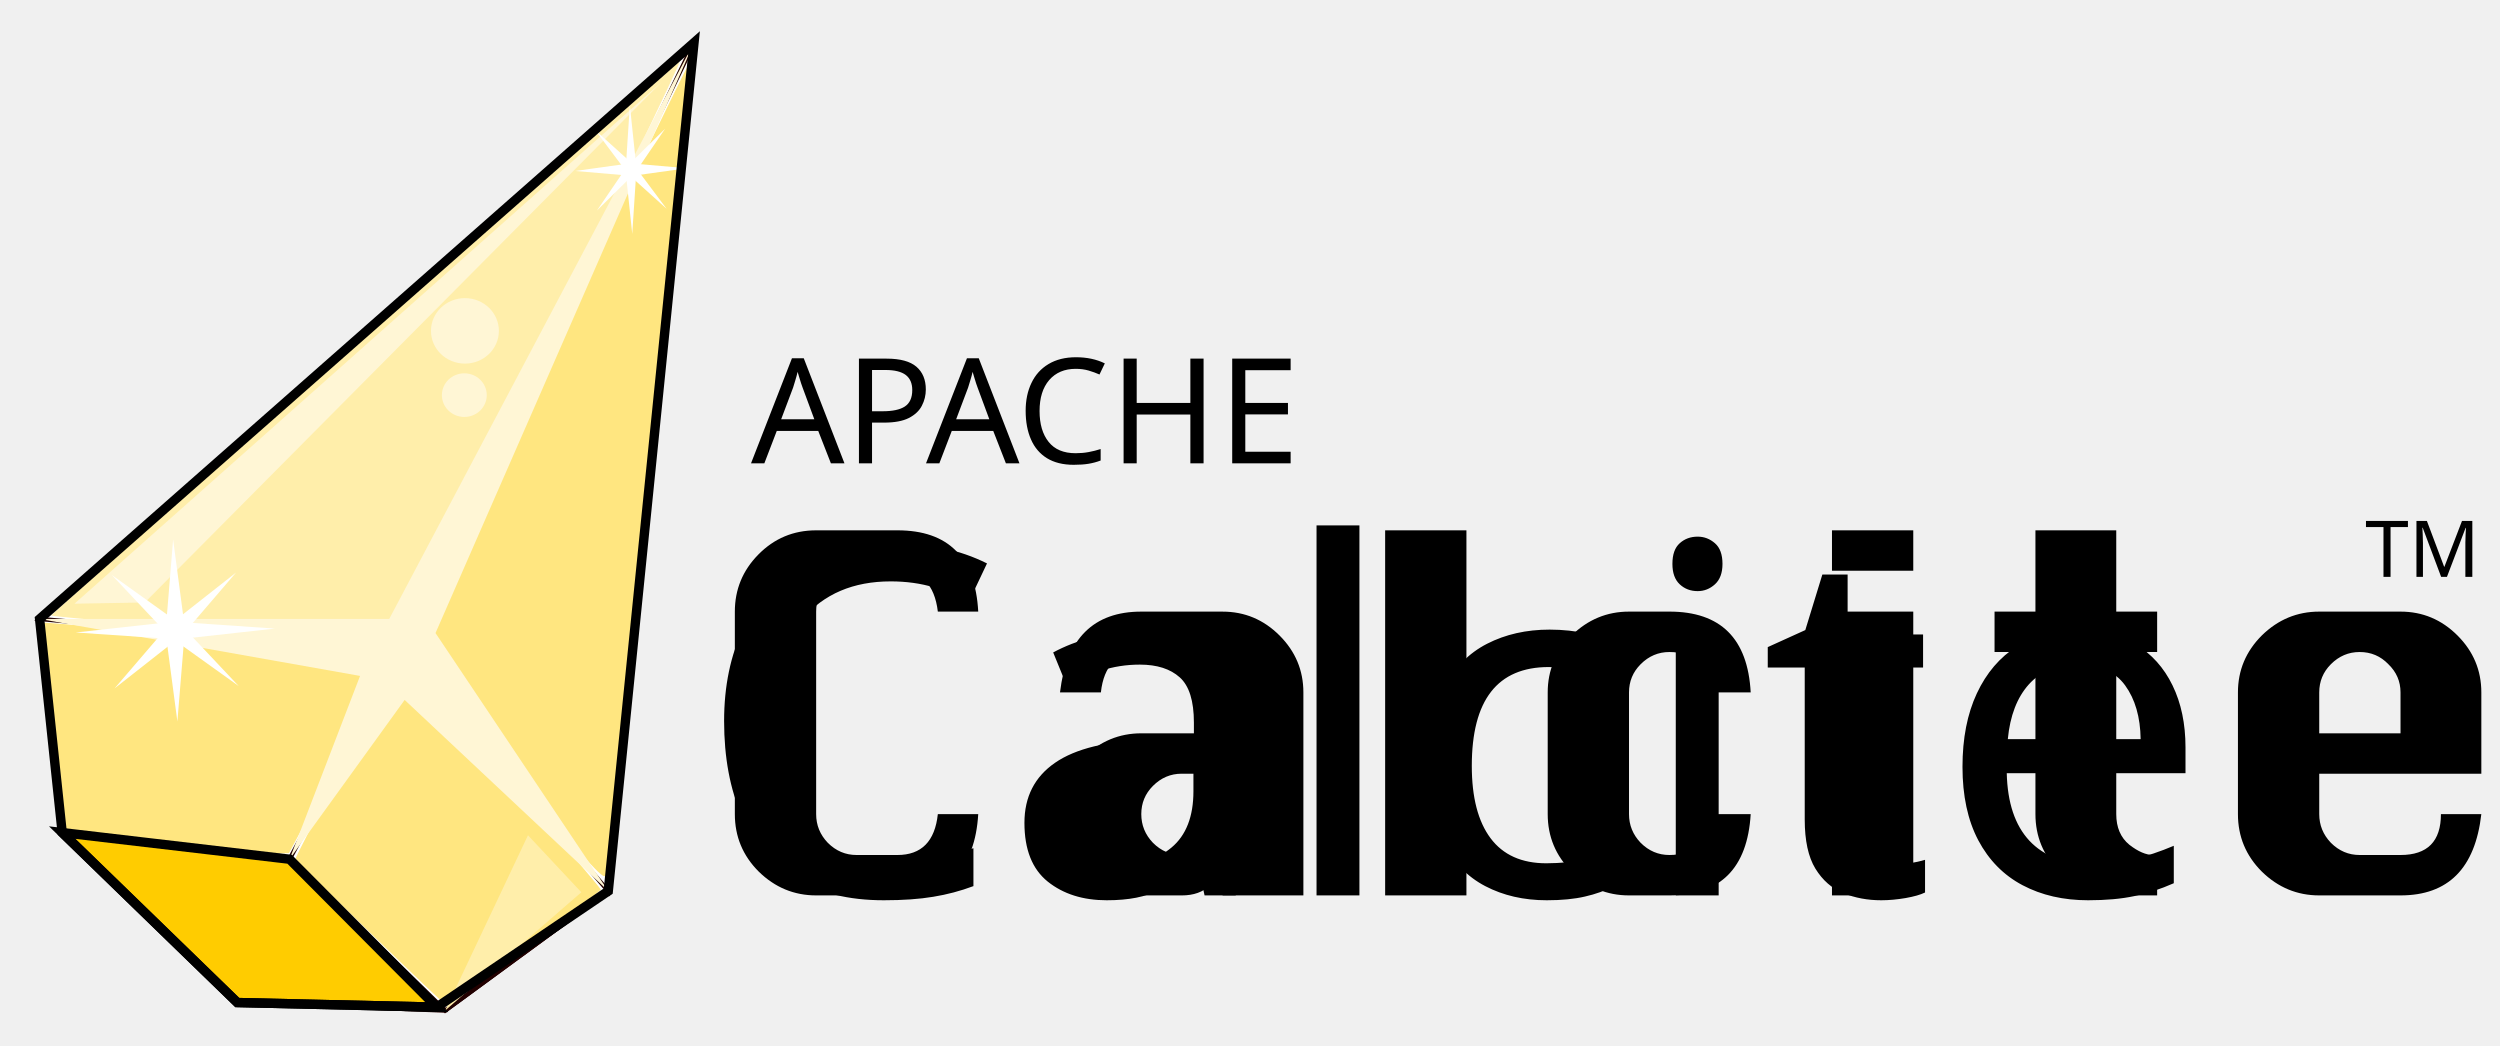
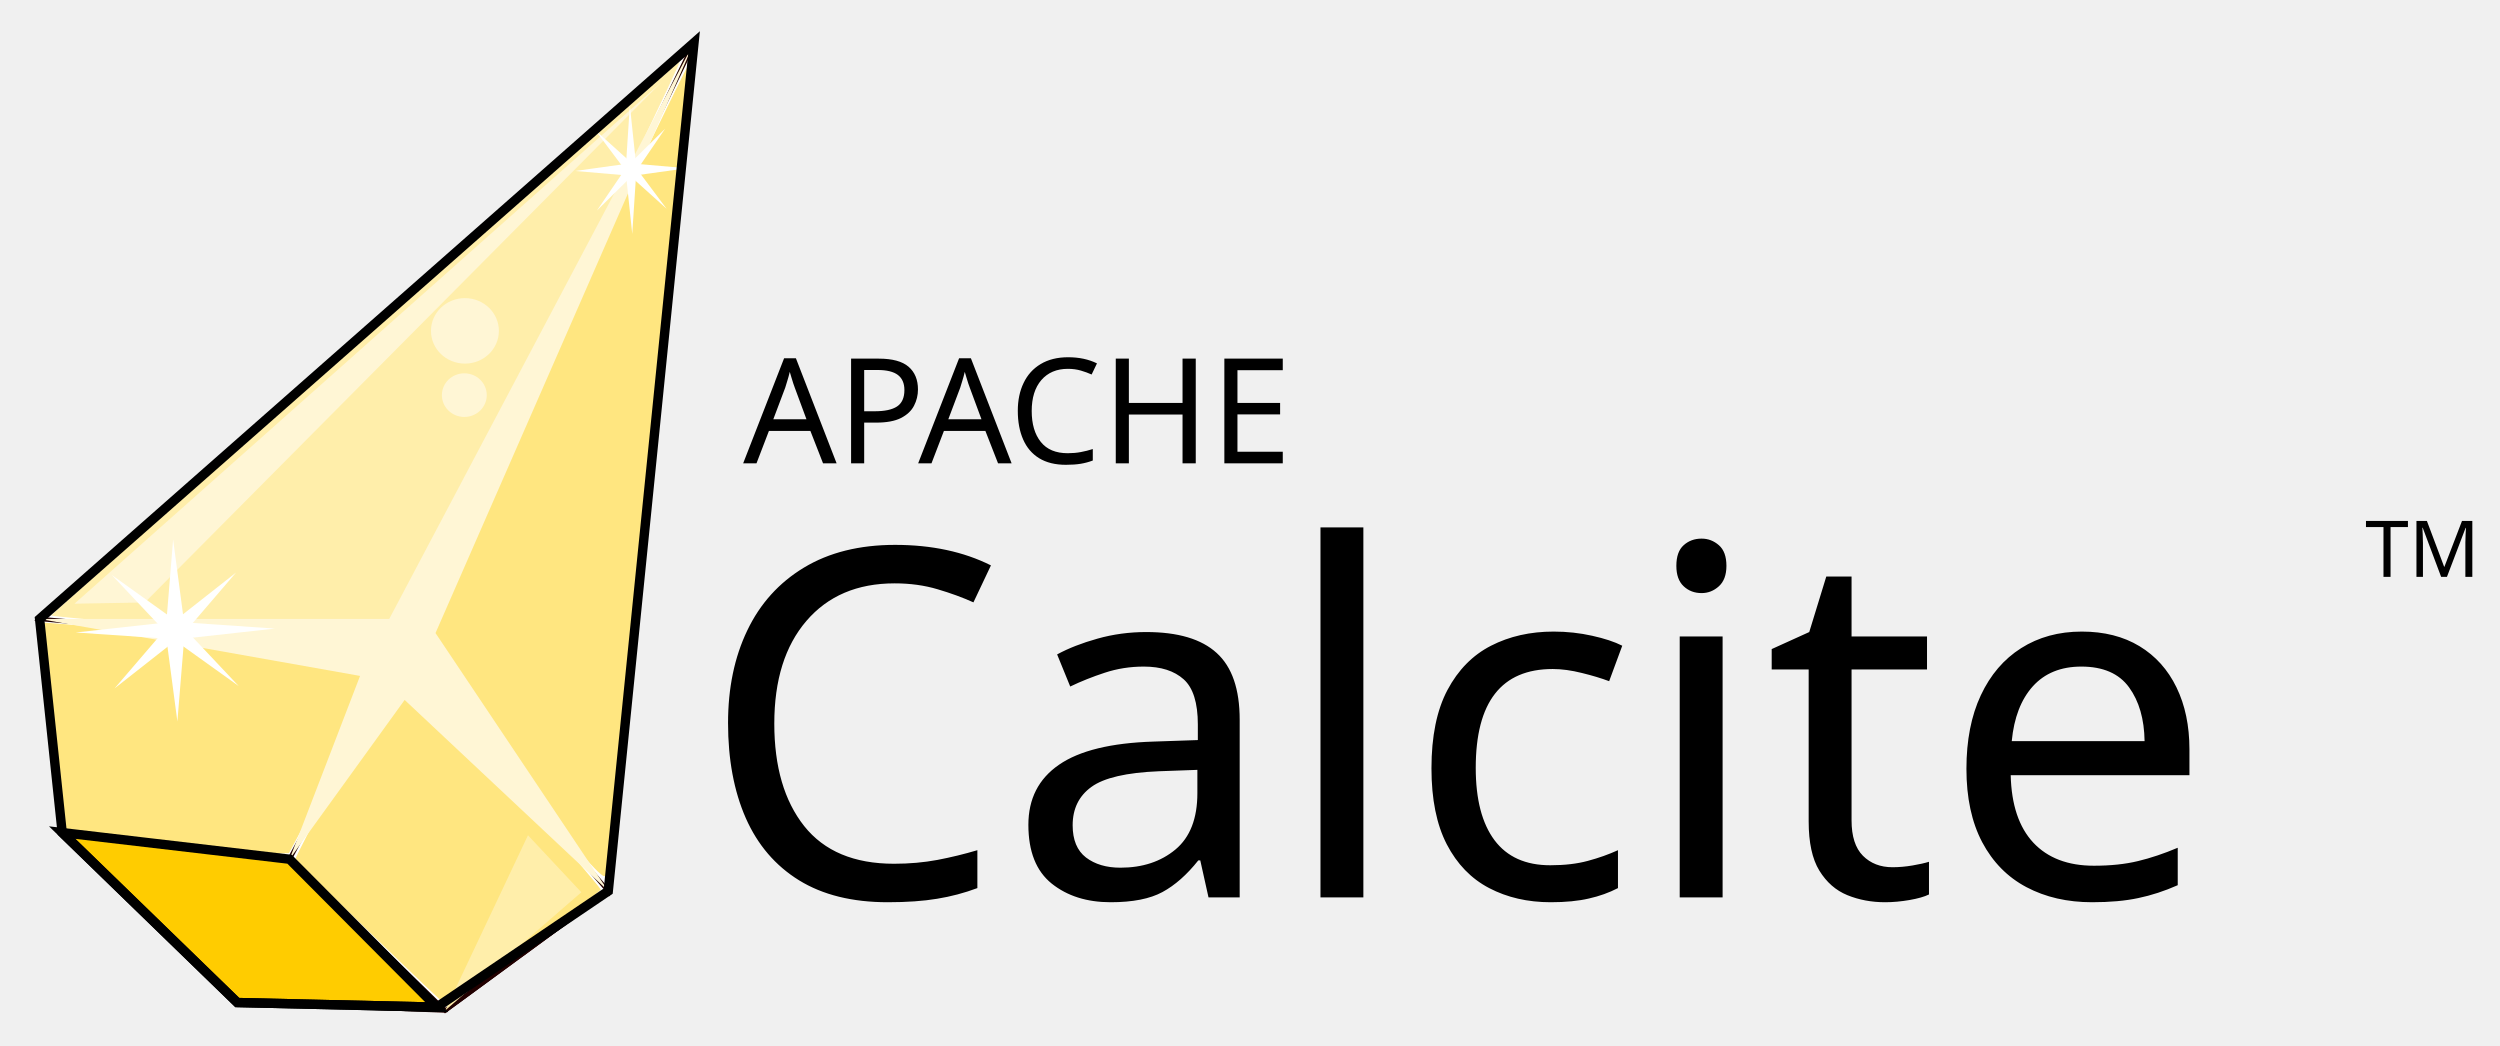
- <svg xmlns="http://www.w3.org/2000/svg" xmlns:xlink="http://www.w3.org/1999/xlink" width="337mm" height="141mm" viewBox="0 0 337 141" version="1.1" id="svg8">
+ <svg xmlns="http://www.w3.org/2000/svg" width="337mm" height="141mm" viewBox="0 0 337 141" version="1.1" id="svg8">
  <defs id="defs2" />
  <g id="layer1" transform="translate(0,-156)">
    <path style="opacity:1;fill:#ffffff;fill-opacity:0.987;fill-rule:nonzero;stroke:#220000;stroke-width:0.6;stroke-miterlimit:4;stroke-dasharray:none;stroke-opacity:1" d="M 5.337,239.436 93.553,161.748 81.994,276.116 60.006,292.218 31.984,291.143 8.383,268.234 Z" id="path825" />
    <path id="path830" d="M 5.337,239.436 93.553,161.748 81.994,276.116 60.006,292.218 39.03,271.823 8.383,268.234 Z" style="opacity:1;fill:#ffffff;fill-opacity:0.987;fill-rule:nonzero;stroke:#220000;stroke-width:0.6;stroke-miterlimit:4;stroke-dasharray:none;stroke-opacity:1" />
    <path style="opacity:1;fill:#ffffff;fill-opacity:0.987;fill-rule:nonzero;stroke:#220000;stroke-width:0.6;stroke-miterlimit:4;stroke-dasharray:none;stroke-opacity:1" d="M 5.337,239.436 93.553,161.748 81.994,276.116 54.096,243.703 Z" id="path834" />
    <path style="opacity:1;fill:#ffffff;fill-opacity:0.367;fill-rule:nonzero;stroke:#220000;stroke-width:0.6;stroke-miterlimit:4;stroke-dasharray:none;stroke-opacity:1" d="m 54.096,243.703 39.457,-81.954 -39.457,81.954 -15.066,28.121 z" id="path856" />
    <path style="opacity:1;fill:#ffeeaa;fill-opacity:1;fill-rule:nonzero;stroke:none;stroke-width:0.741;stroke-miterlimit:4;stroke-dasharray:none;stroke-opacity:1" d="m 30.037,241.176 c -12.633,-1.124 -23.042,-2.115 -23.131,-2.204 -0.089,-0.089 18.912,-16.957 42.224,-37.484 23.312,-20.528 42.44,-37.269 42.506,-37.203 0.258,0.258 -37.793,78.839 -38.198,78.885 -0.237,0.027 -10.768,-0.87 -23.401,-1.994 z" id="path874" />
    <path style="opacity:1;fill:#ffe680;fill-opacity:1;fill-rule:nonzero;stroke:none;stroke-width:0.741;stroke-miterlimit:4;stroke-dasharray:none;stroke-opacity:1" d="m 68.207,259.391 c -7.282,-8.471 -13.287,-15.534 -13.345,-15.696 -0.118,-0.327 37.594,-78.819 37.779,-78.634 0.162,0.162 -10.666,107.692 -10.958,108.818 -0.224,0.863 -0.956,0.075 -13.476,-14.489 z" id="path876" />
    <path style="opacity:1;fill:#ffe680;fill-opacity:1;fill-rule:nonzero;stroke:none;stroke-width:0.741;stroke-miterlimit:4;stroke-dasharray:none;stroke-opacity:1" d="m 49.901,281.748 c -5.484,-5.323 -10.018,-9.802 -10.075,-9.953 -0.111,-0.29 13.507,-25.992 14.146,-26.699 0.289,-0.32 3.347,3.046 13.66,15.037 7.308,8.497 13.318,15.596 13.354,15.776 0.062,0.305 -20.452,15.534 -20.907,15.522 -0.114,-0.003 -4.694,-4.361 -10.178,-9.684 z" id="path878" />
    <path style="opacity:1;fill:#ffe680;fill-opacity:1;fill-rule:nonzero;stroke:none;stroke-width:0.741;stroke-miterlimit:4;stroke-dasharray:none;stroke-opacity:1" d="m 22.441,269.471 c -7.461,-0.897 -13.588,-1.654 -13.614,-1.683 -0.069,-0.075 -3.002,-27.833 -2.944,-27.864 0.165,-0.088 47.102,4.147 47.216,4.26 0.077,0.077 -3.076,6.143 -7.005,13.481 l -7.145,13.341 -1.471,0.048 c -0.809,0.026 -7.576,-0.686 -15.037,-1.583 z" id="path880" />
    <path style="opacity:1;fill:#ffcc00;fill-opacity:1;fill-rule:nonzero;stroke:none;stroke-width:0.741;stroke-miterlimit:4;stroke-dasharray:none;stroke-opacity:1" d="m 46.632,291.257 c -5.124,-0.225 -10.455,-0.423 -11.845,-0.441 l -2.529,-0.032 -11.13,-10.832 c -6.121,-5.957 -11.076,-10.886 -11.009,-10.952 0.066,-0.066 6.507,0.632 14.312,1.553 l 14.192,1.673 1.798,1.671 c 0.989,0.919 5.547,5.315 10.128,9.769 l 8.33,8.098 -1.465,-0.049 c -0.806,-0.027 -5.658,-0.233 -10.782,-0.458 z" id="path882" />
    <path style="fill:#fff6d5;stroke:none;stroke-width:0.265px;stroke-linecap:butt;stroke-linejoin:miter;stroke-opacity:1" d="M 5.337,239.436 H 52.466 l 41.087,-77.687 -34.846,79.586 23.287,34.781 -27.448,-25.766 -15.516,21.474 9.506,-24.71 z" id="path884" />
    <path style="fill:none;stroke:#000000;stroke-width:0.265px;stroke-linecap:butt;stroke-linejoin:miter;stroke-opacity:1" d="m 5.337,239.436 c 0,0 0,0 0,0 z" id="path886" />
    <path style="fill:#fff6d5;stroke:none;stroke-width:0.265px;stroke-linecap:butt;stroke-linejoin:miter;stroke-opacity:1" d="m 89.151,167.094 -79.109,70.283 9.48,-0.163 z" id="path888" />
    <g id="g893" transform="translate(-44.38692,74.24189)">
      <path id="path890" d="m 104.393,217.976 18.358,-15.94 -7.192,-7.682 z" style="fill:#ffeeaa;stroke:none;stroke-width:0.265px;stroke-linecap:butt;stroke-linejoin:miter;stroke-opacity:1" />
    </g>
    <ellipse style="opacity:1;fill:#fff6d5;fill-opacity:1;fill-rule:nonzero;stroke:none;stroke-width:0.696;stroke-miterlimit:4;stroke-dasharray:none;stroke-opacity:1" id="path895" cx="62.672" cy="200.601" rx="4.577" ry="4.413" />
    <ellipse style="opacity:1;fill:#fff6d5;fill-opacity:1;fill-rule:nonzero;stroke:none;stroke-width:0.462;stroke-miterlimit:4;stroke-dasharray:none;stroke-opacity:1" id="path895-7" cx="62.591" cy="209.264" rx="3.024" ry="2.942" />
    <g transform="matrix(1.545549,0,0,1.363124,-22.32941,74.76748)" id="g922-9" style="fill:#ffffff;fill-opacity:1;stroke:none">
      <path transform="matrix(0.3795313,0,0,0.3931555,14.72036,79.46441)" d="m 40.045,130.936 -2.523,-20.83 -20.85,-1.562 20.83,-2.523 1.562,-20.85 2.523,20.83 20.85,1.562 -20.83,2.523 z" id="path914-3" style="opacity:1;fill:#ffffff;fill-opacity:1;fill-rule:nonzero;stroke:none;stroke-width:0.2;stroke-miterlimit:4;stroke-dasharray:none;stroke-opacity:1" />
      <path d="m 40.045,130.936 -2.523,-20.83 -20.85,-1.562 20.83,-2.523 1.562,-20.85 2.523,20.83 20.85,1.562 -20.83,2.523 z" id="path918-8" style="opacity:1;fill:#ffffff;fill-opacity:1;fill-rule:nonzero;stroke:none;stroke-width:0.2;stroke-miterlimit:4;stroke-dasharray:none;stroke-opacity:1" transform="matrix(0.2366658,-0.2451615,0.2366658,0.2451615,-5.201034,105.1529)" />
    </g>
    <g transform="matrix(0.8680222,0,0,0.9634275,59.25626,61.37614)" id="g922-9-0" style="fill:#ffffff;fill-opacity:1;stroke:none">
      <path transform="matrix(0.3795313,0,0,0.3931555,14.72036,79.46441)" d="m 40.045,130.936 -2.523,-20.83 -20.85,-1.562 20.83,-2.523 1.562,-20.85 2.523,20.83 20.85,1.562 -20.83,2.523 z" id="path914-3-2" style="opacity:1;fill:#ffffff;fill-opacity:1;fill-rule:nonzero;stroke:none;stroke-width:0.2;stroke-miterlimit:4;stroke-dasharray:none;stroke-opacity:1" />
      <path d="m 40.045,130.936 -2.523,-20.83 -20.85,-1.562 20.83,-2.523 1.562,-20.85 2.523,20.83 20.85,1.562 -20.83,2.523 z" id="path918-8-4" style="opacity:1;fill:#ffffff;fill-opacity:1;fill-rule:nonzero;stroke:none;stroke-width:0.2;stroke-miterlimit:4;stroke-dasharray:none;stroke-opacity:1" transform="matrix(0.2366658,-0.2451615,0.2366658,0.2451615,-5.201034,105.1529)" />
    </g>
-     <text xml:space="preserve" style="font-style:normal;font-variant:normal;font-weight:normal;font-stretch:normal;font-size:19.756px;line-height:1.25;font-family:Silom;-inkscape-font-specification:Silom;letter-spacing:0px;word-spacing:0px;fill:#000000;fill-opacity:1;stroke:none;stroke-width:0.265" x="101.239" y="218.45" id="text1538">
-       <tspan x="101.239" y="218.45" style="font-style:normal;font-variant:normal;font-weight:normal;font-stretch:normal;font-size:19.756px;font-family:Silom;-inkscape-font-specification:Silom;stroke-width:0.265" id="tspan1540">APACHE</tspan>
+     <text xml:space="preserve" style="font-style:normal;font-variant:normal;font-weight:normal;font-stretch:normal;font-size:19.756px;line-height:1.25;font-family:Silom;-inkscape-font-specification:Silom;letter-spacing:0px;word-spacing:0px;fill:#000000;fill-opacity:1;stroke:none;stroke-width:0.265" x="100.181" y="218.45" id="text1538">
+       <tspan x="100.181" y="218.45" style="font-style:normal;font-variant:normal;font-weight:normal;font-stretch:normal;font-size:19.756px;font-family:Silom;-inkscape-font-specification:Silom;stroke-width:0.265" id="tspan1540">APACHE</tspan>
    </text>
-     <path xlink:href="#text1546" style="font-style:normal;font-variant:normal;font-weight:normal;font-stretch:normal;font-size:65.617px;line-height:1.25;font-family:Silom;-inkscape-font-specification:Silom;letter-spacing:0px;word-spacing:0px;fill:#000000;fill-opacity:1;stroke:none;stroke-width:0.265" id="path1569" d="m 110.016,227.488 c -3.062,0 -5.665,1.094 -7.809,3.281 -2.1,2.143 -3.15,4.701 -3.15,7.676 v 27.297 c 0,3.018 1.071,5.601 3.215,7.744 2.187,2.143 4.77,3.215 7.744,3.215 h 10.957 c 6.824,0 10.455,-3.654 10.893,-10.959 h -5.445 c -0.394,3.675 -2.21,5.512 -5.447,5.512 h -5.512 c -1.487,0 -2.777,-0.547 -3.871,-1.641 -1.05,-1.094 -1.574,-2.384 -1.574,-3.871 v -27.297 c 0,-1.531 0.524,-2.821 1.574,-3.871 1.094,-1.094 2.384,-1.641 3.871,-1.641 h 5.512 c 3.193,0 5.01,1.837 5.447,5.512 h 5.445 c -0.394,-7.305 -4.025,-10.957 -10.893,-10.957 z m 76.701,0 v 49.213 h 10.957 v -49.213 z m 60.234,0 v 5.445 h 10.957 v -5.445 z m 27.426,0 v 10.957 h -5.512 v 5.447 h 5.512 v 21.85 c 0,3.018 1.073,5.601 3.217,7.744 2.143,2.143 4.701,3.215 7.676,3.215 h 5.512 v -5.447 h -0.525 c -0.962,0 -2.034,-0.458 -3.215,-1.377 -1.181,-0.962 -1.771,-2.341 -1.771,-4.135 v -21.85 h 5.512 v -5.447 h -5.512 V 227.488 Z M 153.846,238.445 c -6.43,0 -10.084,3.631 -10.959,10.893 h 5.512 c 0.394,-3.631 2.21,-5.445 5.447,-5.445 h 5.445 c 1.531,0 2.821,0.547 3.871,1.641 1.094,1.05 1.641,2.317 1.641,3.805 v 5.512 H 153.846 c -2.975,0 -5.557,1.073 -7.744,3.217 -2.143,2.143 -3.215,4.701 -3.215,7.676 0,3.018 1.071,5.601 3.215,7.744 2.187,2.143 4.77,3.215 7.744,3.215 h 5.445 c 3.237,0 5.074,-1.816 5.512,-5.447 v 5.447 h 10.893 v -27.363 c 0,-2.975 -1.071,-5.532 -3.215,-7.676 -2.143,-2.143 -4.703,-3.217 -7.678,-3.217 z m 65.744,0 c -2.975,0 -5.555,1.073 -7.742,3.217 -2.143,2.143 -3.217,4.701 -3.217,7.676 v 16.404 c 0,3.018 1.073,5.601 3.217,7.744 2.187,2.143 4.768,3.215 7.742,3.215 h 5.445 c 6.868,0 10.522,-3.654 10.959,-10.959 h -5.447 c -0.437,3.675 -2.275,5.512 -5.512,5.512 -1.487,0 -2.777,-0.547 -3.871,-1.641 -1.05,-1.094 -1.574,-2.384 -1.574,-3.871 v -16.404 c 0,-1.487 0.524,-2.755 1.574,-3.805 1.094,-1.094 2.384,-1.641 3.871,-1.641 3.237,0 5.074,1.815 5.512,5.445 h 5.447 c -0.394,-7.262 -4.047,-10.893 -10.959,-10.893 z m 27.361,0 v 38.256 h 10.957 v -38.256 z m 65.682,0 c -2.975,0 -5.557,1.073 -7.744,3.217 -2.143,2.143 -3.215,4.701 -3.215,7.676 v 16.404 c 0,3.018 1.071,5.601 3.215,7.744 2.187,2.143 4.77,3.215 7.744,3.215 h 10.957 c 6.43,0 10.061,-3.654 10.893,-10.959 h -5.445 c 0,3.675 -1.816,5.512 -5.447,5.512 h -5.512 c -1.487,0 -2.777,-0.547 -3.871,-1.641 -1.05,-1.094 -1.574,-2.384 -1.574,-3.871 v -5.445 h 21.85 v -10.959 c 0,-2.975 -1.071,-5.532 -3.215,-7.676 -2.143,-2.143 -4.703,-3.217 -7.678,-3.217 z m 5.445,5.447 c 1.531,0 2.821,0.547 3.871,1.641 1.094,1.05 1.641,2.317 1.641,3.805 v 5.512 h -10.957 v -5.512 c 0,-1.487 0.524,-2.755 1.574,-3.805 1.094,-1.094 2.384,-1.641 3.871,-1.641 z m -158.787,16.404 h 5.512 v 5.445 c 0,1.487 -0.547,2.777 -1.641,3.871 -1.05,1.094 -2.34,1.641 -3.871,1.641 -1.487,0 -2.777,-0.547 -3.871,-1.641 -1.05,-1.094 -1.574,-2.384 -1.574,-3.871 0,-1.487 0.524,-2.755 1.574,-3.805 1.094,-1.094 2.384,-1.641 3.871,-1.641 z" />
-     <text xml:space="preserve" style="font-style:normal;font-variant:normal;font-weight:normal;font-stretch:normal;font-size:65.617px;line-height:1.25;font-family:Silom;-inkscape-font-specification:Silom;letter-spacing:0px;word-spacing:0px;fill:#000000;fill-opacity:1;stroke:none;stroke-width:0.265" x="93.611" y="276.701" id="text1546">
-       <tspan id="tspan1544" x="93.611" y="276.701" style="font-style:normal;font-variant:normal;font-weight:normal;font-stretch:normal;font-size:65.617px;font-family:Silom;-inkscape-font-specification:Silom;stroke-width:0.265">Calcite</tspan>
+     <text xml:space="preserve" style="font-style:normal;font-variant:normal;font-weight:normal;font-stretch:normal;font-size:65.617px;line-height:1.25;font-family:Silom;-inkscape-font-specification:Silom;letter-spacing:0px;word-spacing:0px;fill:#000000;fill-opacity:1;stroke:none;stroke-width:0.265" x="94.14" y="276.965" id="text1546">
+       <tspan id="tspan1544" x="94.14" y="276.965" style="font-style:normal;font-variant:normal;font-weight:normal;font-stretch:normal;font-size:65.617px;font-family:Silom;-inkscape-font-specification:Silom;stroke-width:0.265">Calcite</tspan>
    </text>
    <path style="fill:none;stroke:#000000;stroke-width:1.265;stroke-linecap:butt;stroke-linejoin:miter;stroke-miterlimit:4;stroke-dasharray:none;stroke-opacity:1" d="m 93.553,161.748 -88.216,77.687 3.046,28.798 23.601,22.909 26.895,0.621 23.115,-15.648 z" id="path1571" />
    <path style="fill:none;stroke:#000000;stroke-width:1.265;stroke-linecap:butt;stroke-linejoin:miter;stroke-miterlimit:4;stroke-dasharray:none;stroke-opacity:1" d="m 8.383,268.234 30.647,3.589 19.849,19.941 -26.895,-0.621 z" id="path1575" />
    <text xml:space="preserve" style="font-style:normal;font-variant:normal;font-weight:normal;font-stretch:normal;font-size:10.583px;line-height:1.25;font-family:Silom;-inkscape-font-specification:Silom;letter-spacing:0px;word-spacing:0px;fill:#000000;fill-opacity:1;stroke:none;stroke-width:0.265" x="318.823" y="233.765" id="text939">
      <tspan id="tspan937" x="318.823" y="233.765" style="font-style:normal;font-variant:normal;font-weight:normal;font-stretch:normal;font-family:Silom;-inkscape-font-specification:Silom;stroke-width:0.265">TM</tspan>
    </text>
  </g>
</svg>
